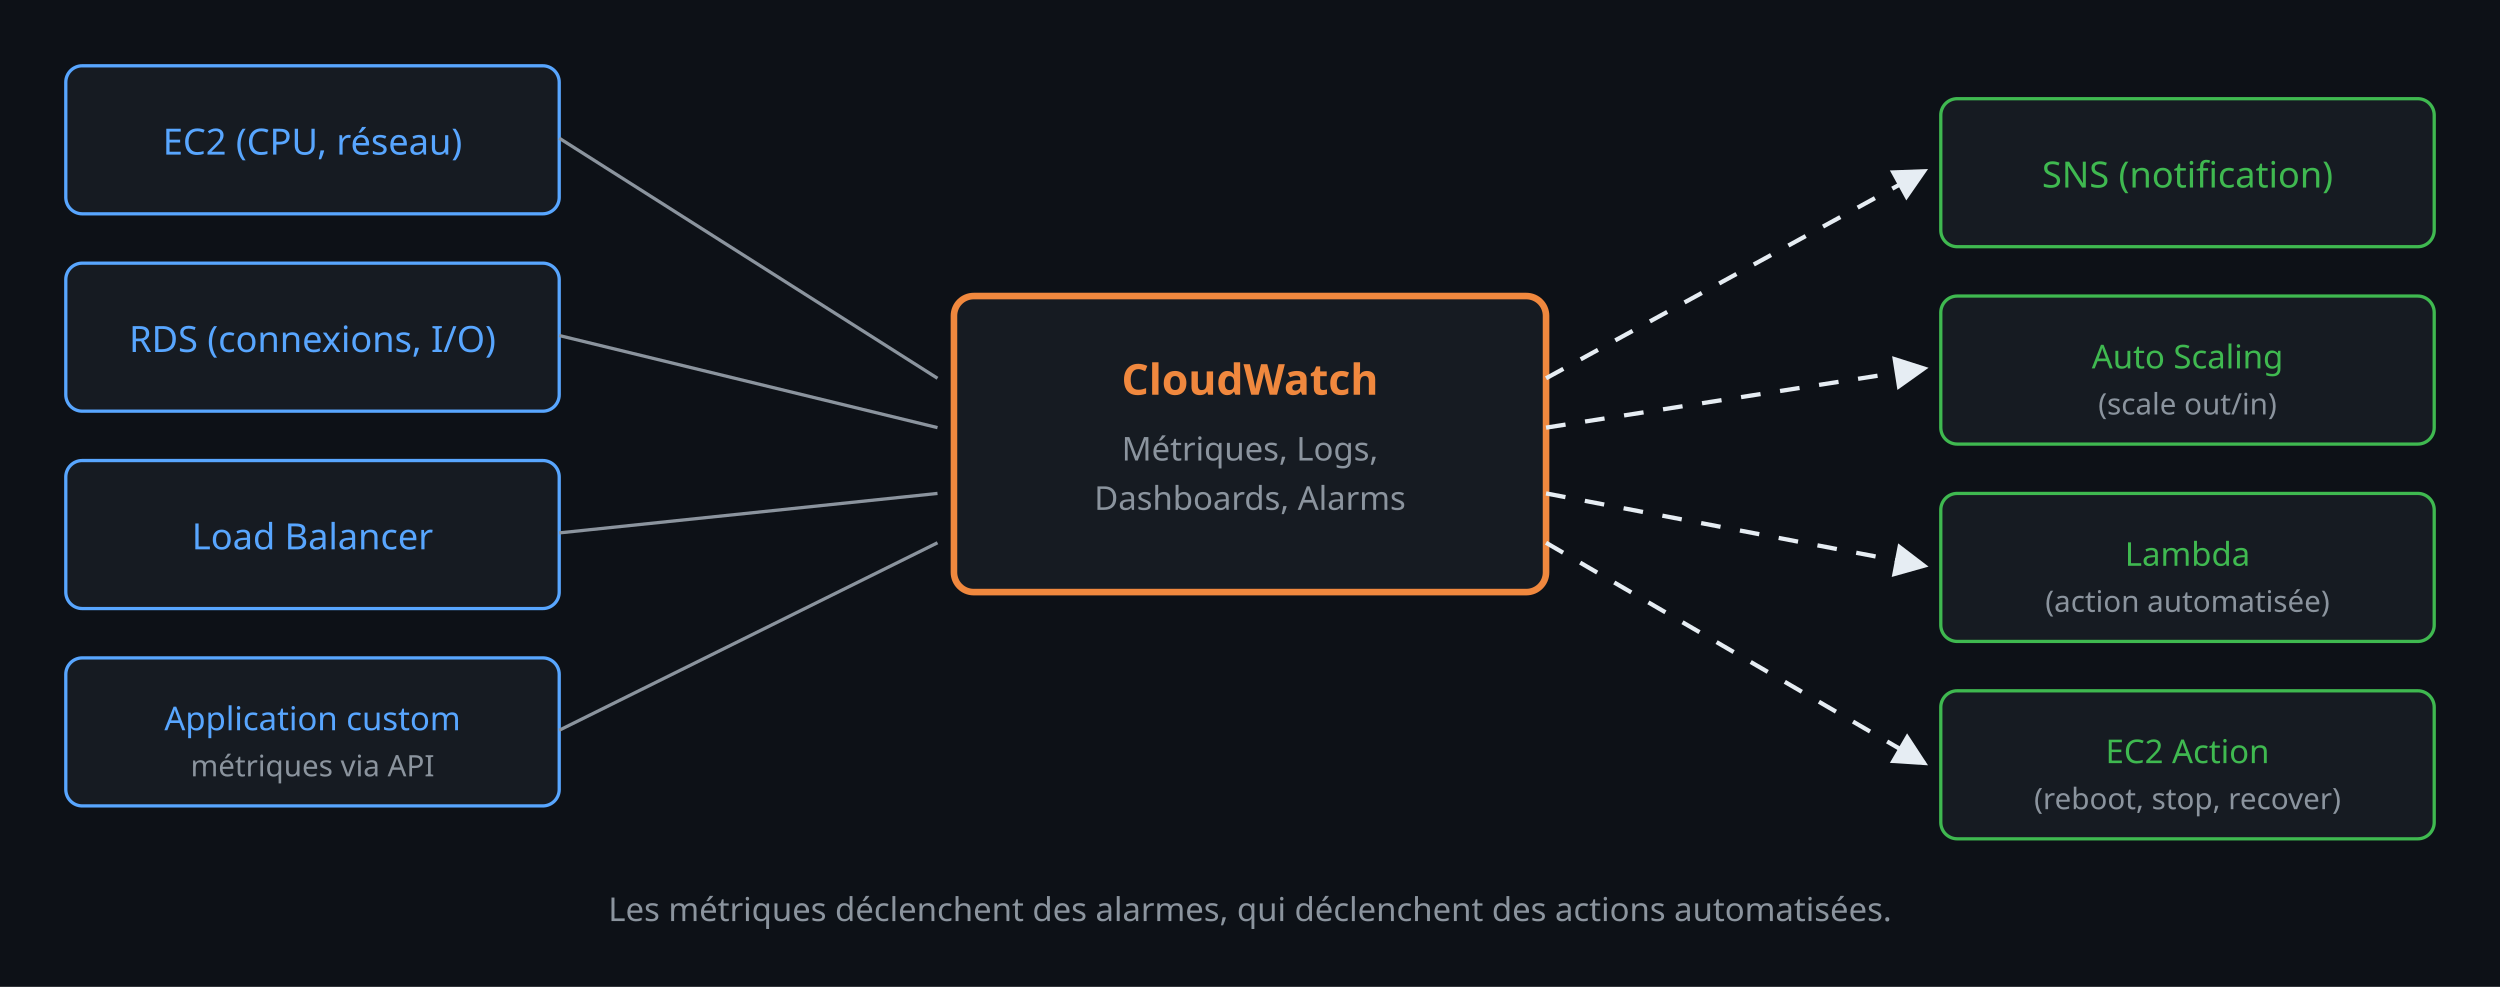
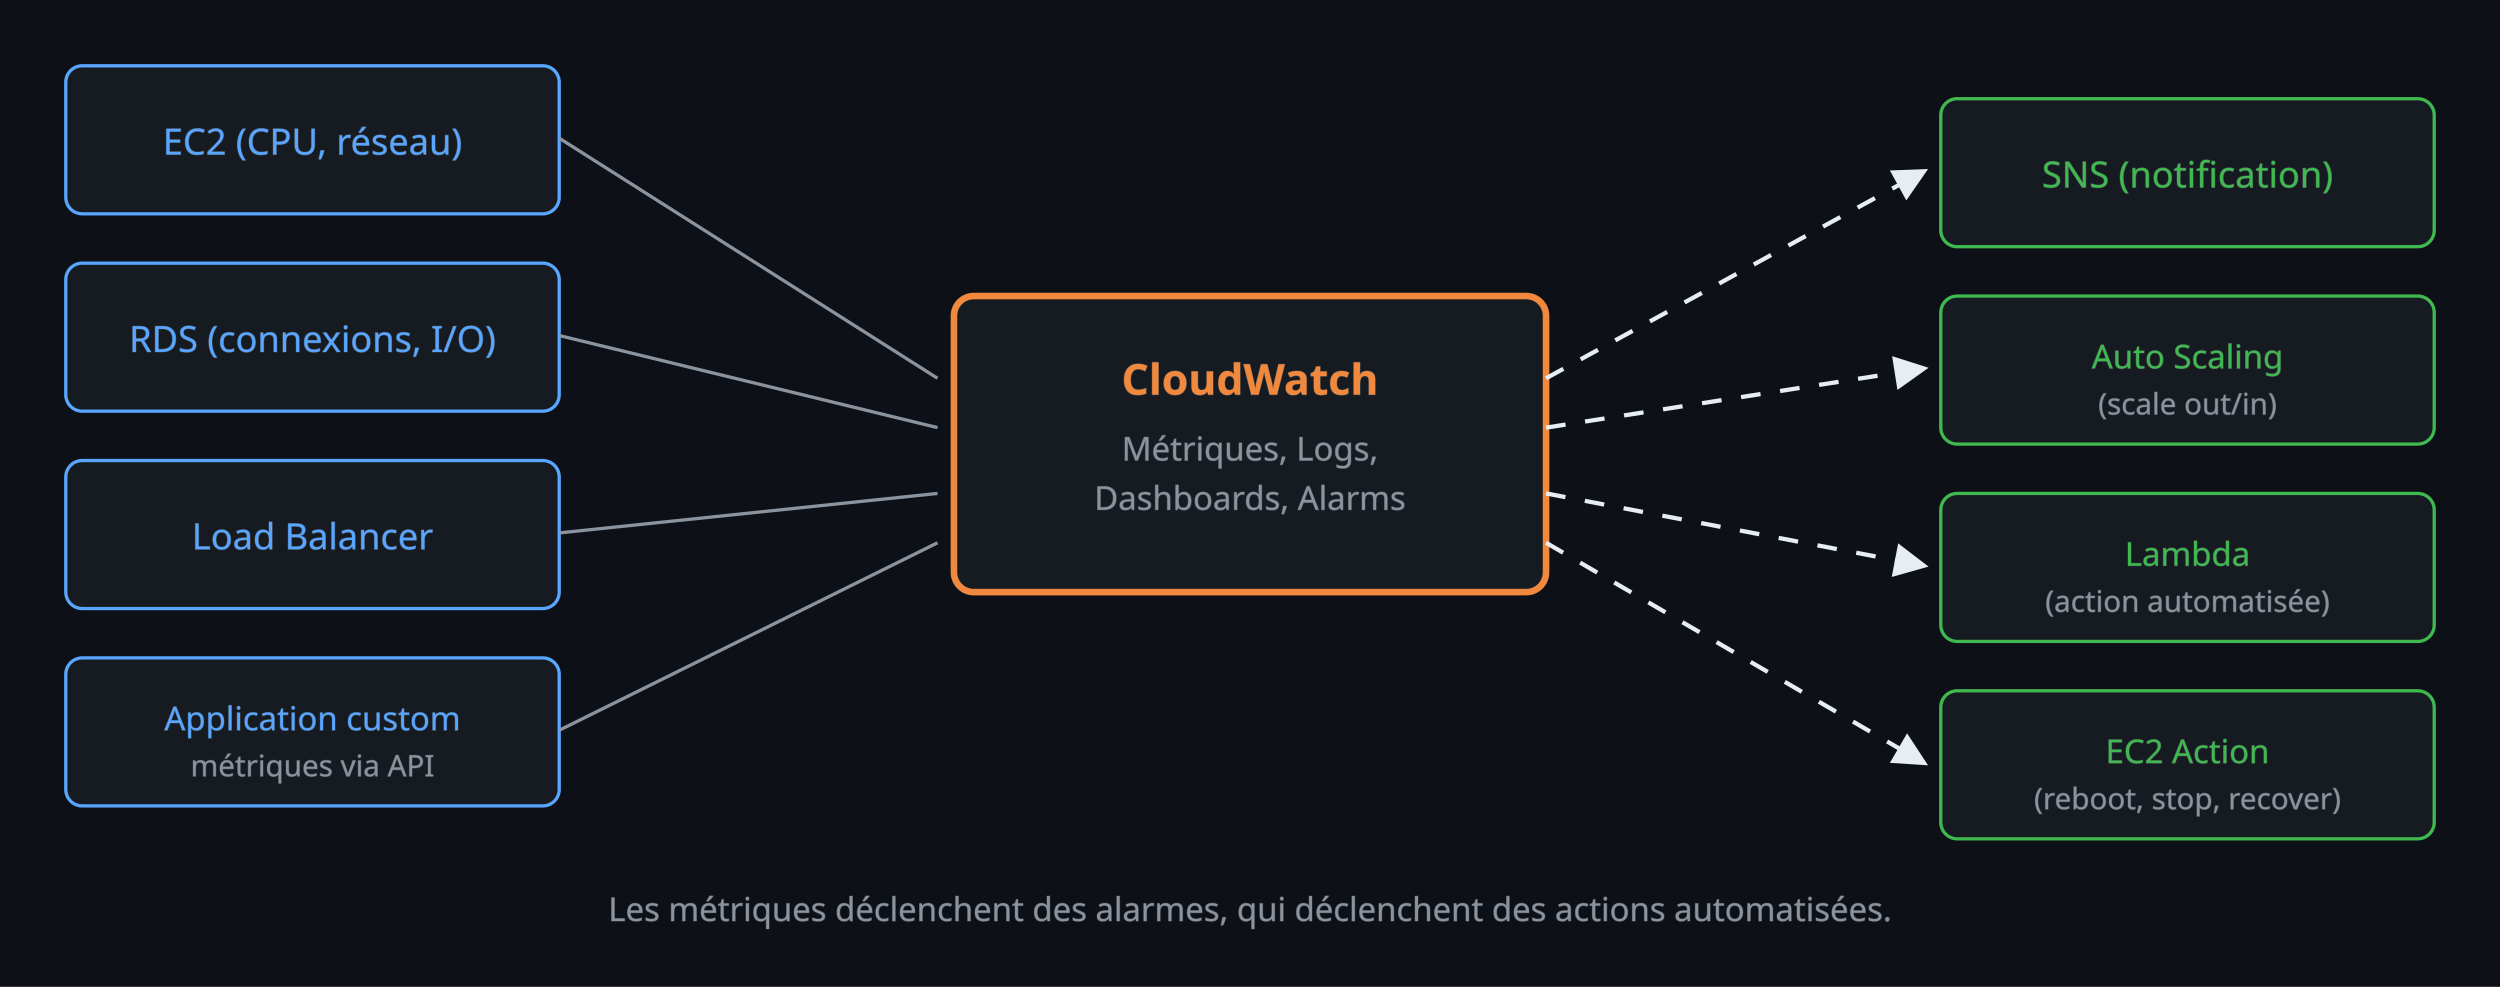
- <svg xmlns="http://www.w3.org/2000/svg" viewBox="0 0 760 300" font-family="system-ui, sans-serif">
+ <svg xmlns="http://www.w3.org/2000/svg" viewBox="0 0 760 300" font-family="system-ui, sans-serif" role="img" aria-labelledby="dawan-title dawan-desc">
+   <style id="dawan-adaptive-accessibility">
+   svg { color-scheme: light dark; isolation: isolate; text-rendering: geometricPrecision; }
+   text { font-synthesis: none; paint-order: stroke fill; stroke: rgba(248,250,252,.20); stroke-width: .28px; stroke-linejoin: round; }
+   path, line, polyline, polygon { vector-effect: non-scaling-stroke; }
+   g[id] { transition: filter .18s ease, opacity .18s ease, transform .18s ease; transform-origin: center; }
+   g[id]:hover, g[id]:focus { filter: brightness(1.13) saturate(1.10) drop-shadow(0 2px 3px rgba(14,165,233,.24)); outline: none; }
+   g[id]:hover path[marker-end], g[id]:focus path[marker-end] { stroke-dasharray: 8 5; animation: dawan-flow .8s linear infinite; }
+   .dawan-theme-backdrop { fill: #f8fafc; stroke: #94a3b8; stroke-width: 1.5; }
+   @keyframes dawan-flow { to { stroke-dashoffset: -13; } }
+   @media (prefers-color-scheme: dark) {
+     .dawan-theme-backdrop { stroke: #7dd3fc; }
+     text { stroke: rgba(2,6,23,.28); }
+   }
+   @media (prefers-reduced-motion: reduce) { g[id], g[id] path { transition: none !important; animation: none !important; } }
+   @media print { g[id] { filter: none !important; } }
+ </style>
  <rect width="760" height="300" fill="#0d1117" />
  <rect x="20" y="20" width="150" height="45" rx="5" fill="#161b22" stroke="#58a6ff" />
  <text x="95" y="47" text-anchor="middle" fill="#58a6ff" font-size="11">EC2 (CPU, réseau)</text>
  <rect x="20" y="80" width="150" height="45" rx="5" fill="#161b22" stroke="#58a6ff" />
  <text x="95" y="107" text-anchor="middle" fill="#58a6ff" font-size="11">RDS (connexions, I/O)</text>
  <rect x="20" y="140" width="150" height="45" rx="5" fill="#161b22" stroke="#58a6ff" />
  <text x="95" y="167" text-anchor="middle" fill="#58a6ff" font-size="11">Load Balancer</text>
  <rect x="20" y="200" width="150" height="45" rx="5" fill="#161b22" stroke="#58a6ff" />
  <text x="95" y="222" text-anchor="middle" fill="#58a6ff" font-size="10">Application custom</text>
  <text x="95" y="236" text-anchor="middle" fill="#8b949e" font-size="9">métriques via API</text>
  <rect x="290" y="90" width="180" height="90" rx="6" fill="#161b22" stroke="#f0883e" stroke-width="2" />
  <text x="380" y="120" text-anchor="middle" fill="#f0883e" font-size="13" font-weight="bold">CloudWatch</text>
  <text x="380" y="140" text-anchor="middle" fill="#8b949e" font-size="10">Métriques, Logs,</text>
  <text x="380" y="155" text-anchor="middle" fill="#8b949e" font-size="10">Dashboards, Alarms</text>
  <rect x="590" y="30" width="150" height="45" rx="5" fill="#161b22" stroke="#3fb950" />
  <text x="665" y="57" text-anchor="middle" fill="#3fb950" font-size="11">SNS (notification)</text>
  <rect x="590" y="90" width="150" height="45" rx="5" fill="#161b22" stroke="#3fb950" />
  <text x="665" y="112" text-anchor="middle" fill="#3fb950" font-size="10">Auto Scaling</text>
  <text x="665" y="126" text-anchor="middle" fill="#8b949e" font-size="9">(scale out/in)</text>
  <rect x="590" y="150" width="150" height="45" rx="5" fill="#161b22" stroke="#3fb950" />
  <text x="665" y="172" text-anchor="middle" fill="#3fb950" font-size="10">Lambda</text>
  <text x="665" y="186" text-anchor="middle" fill="#8b949e" font-size="9">(action automatisée)</text>
  <rect x="590" y="210" width="150" height="45" rx="5" fill="#161b22" stroke="#3fb950" />
  <text x="665" y="232" text-anchor="middle" fill="#3fb950" font-size="10">EC2 Action</text>
  <text x="665" y="246" text-anchor="middle" fill="#8b949e" font-size="9">(reboot, stop, recover)</text>
  <line x1="170" y1="42" x2="285" y2="115" stroke="#8b949e" stroke-width="1" />
  <line x1="170" y1="102" x2="285" y2="130" stroke="#8b949e" stroke-width="1" />
  <line x1="170" y1="162" x2="285" y2="150" stroke="#8b949e" stroke-width="1" />
  <line x1="170" y1="222" x2="285" y2="165" stroke="#8b949e" stroke-width="1" />
  <line class="flow" x1="470" y1="115" x2="585" y2="52" stroke="#e6edf3" stroke-width="1.3" marker-end="url(#arrow)" />
  <line class="flow" x1="470" y1="130" x2="585" y2="112" stroke="#e6edf3" stroke-width="1.3" marker-end="url(#arrow)" />
  <line class="flow" x1="470" y1="150" x2="585" y2="172" stroke="#e6edf3" stroke-width="1.3" marker-end="url(#arrow)" />
  <line class="flow" x1="470" y1="165" x2="585" y2="232" stroke="#e6edf3" stroke-width="1.3" marker-end="url(#arrow)" />
  <text x="380" y="280" text-anchor="middle" fill="#8b949e" font-size="10">Les métriques déclenchent des alarmes, qui déclenchent des actions automatisées.</text>
  <defs>
    <marker id="arrow" markerWidth="8" markerHeight="8" refX="7" refY="4" orient="auto">
      <path d="M0,0 L8,4 L0,8 z" fill="#e6edf3" />
    </marker>
    <style>.flow{stroke-dasharray:6 6;animation:move 1.5s linear infinite}@keyframes move{to{stroke-dashoffset:-24}}@media(prefers-reduced-motion:reduce){.flow{animation:none}}</style>
  </defs>
</svg>
